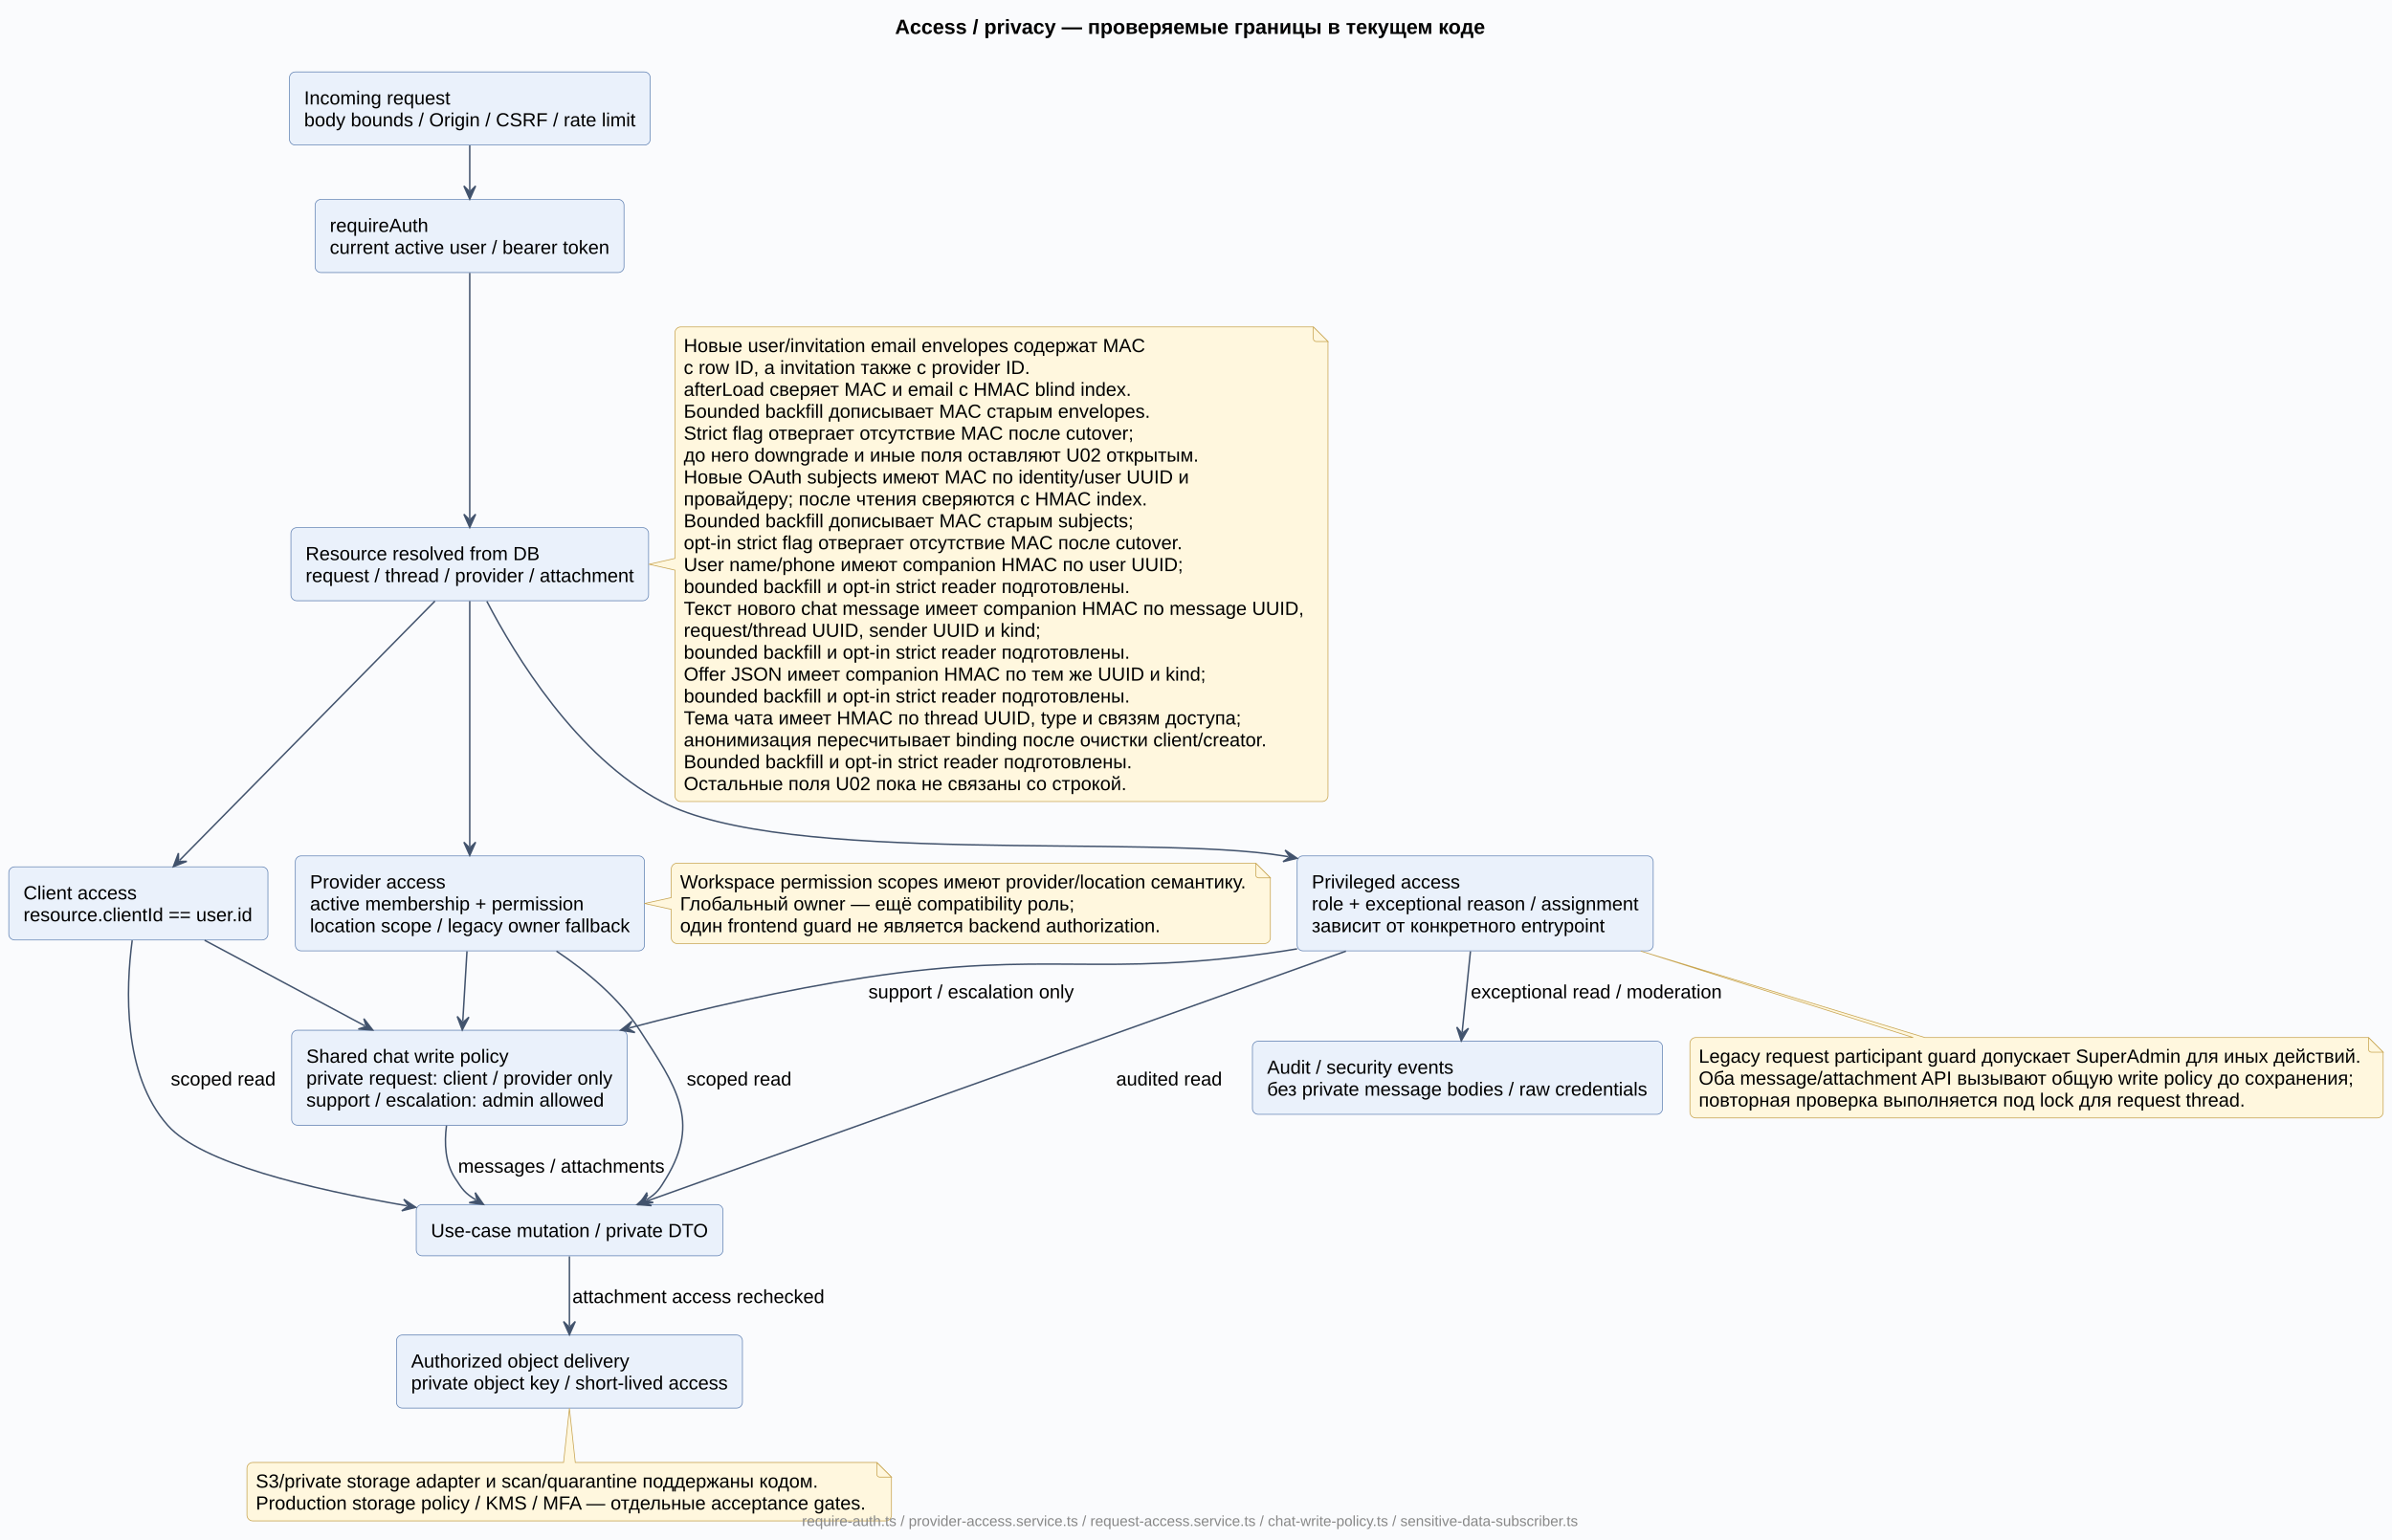
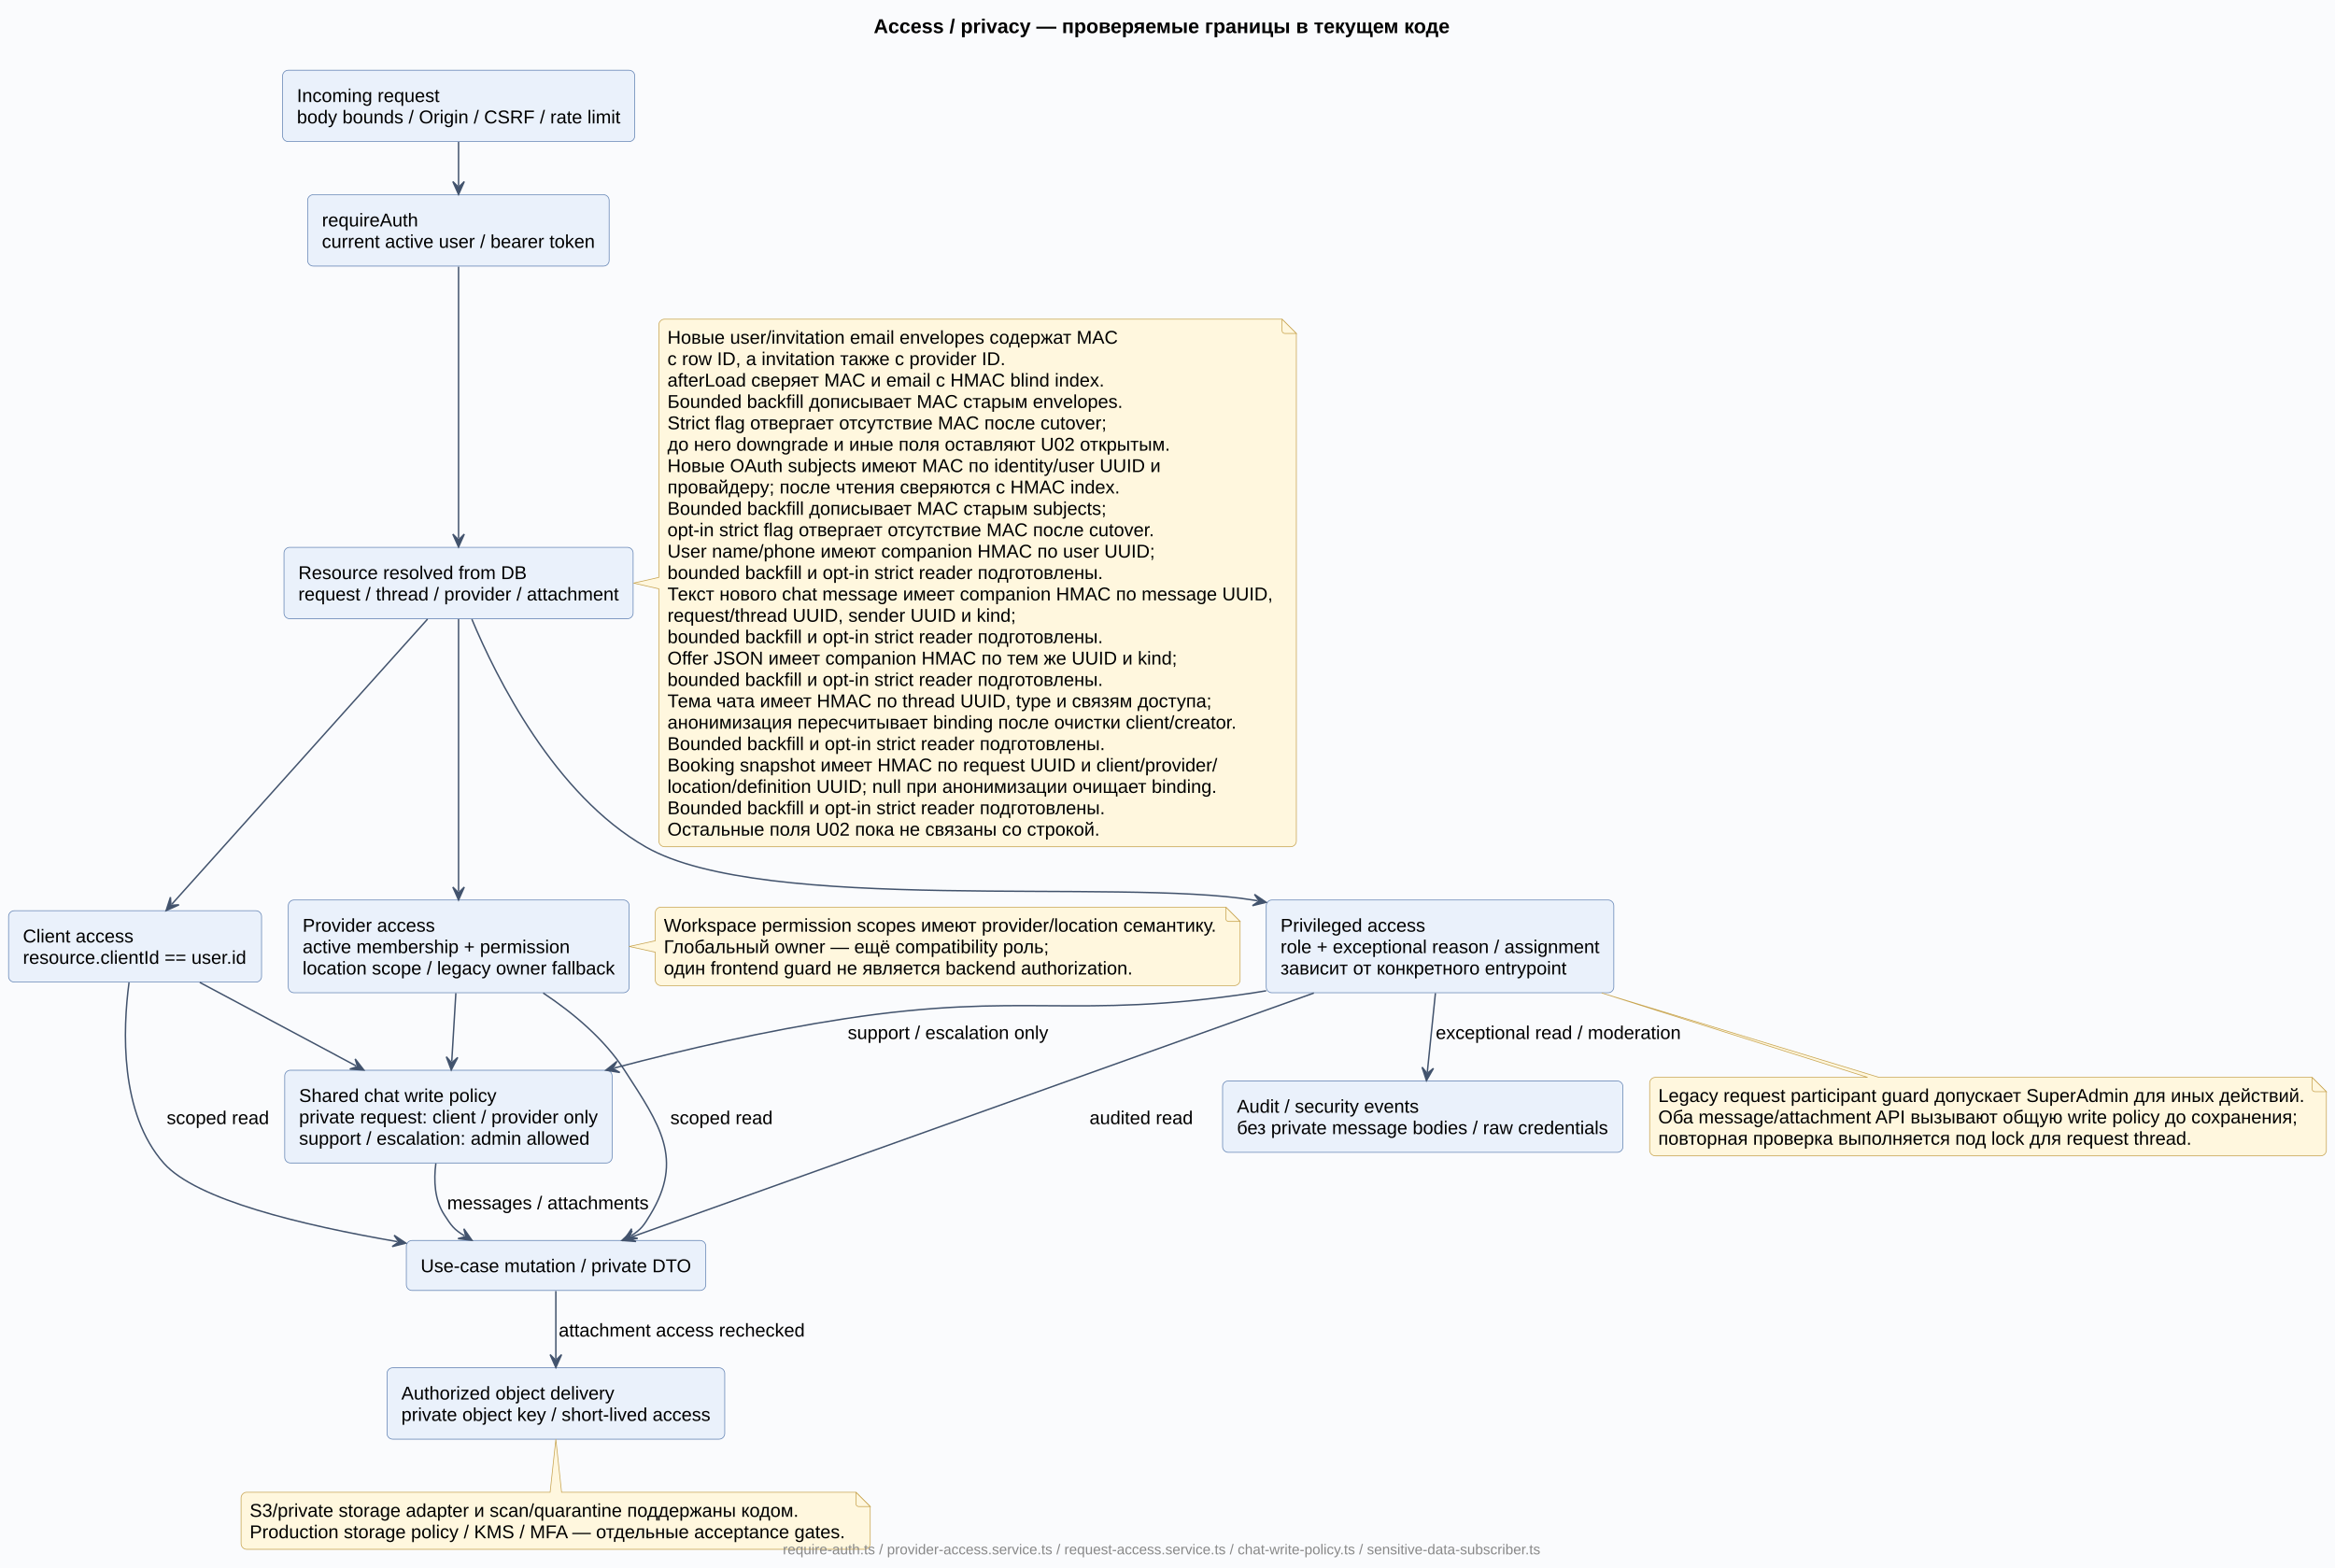
- <svg xmlns="http://www.w3.org/2000/svg" contentStyleType="text/css" data-diagram-type="DESCRIPTION" height="1051px" preserveAspectRatio="none" style="width:1632px;height:1051px;background:#FAFBFD;" version="1.1" viewBox="0 0 1632 1051" width="1632px" zoomAndPan="magnify">
+ <svg xmlns="http://www.w3.org/2000/svg" contentStyleType="text/css" data-diagram-type="DESCRIPTION" height="1096px" preserveAspectRatio="none" style="width:1632px;height:1096px;background:#FAFBFD;" version="1.1" viewBox="0 0 1632 1096" width="1632px" zoomAndPan="magnify">
  <defs />
  <g>
-     <rect fill="#FAFBFD" height="1051" style="stroke:none;stroke-width:1;" width="1632" x="0" y="0" />
+     <rect fill="#FAFBFD" height="1096" style="stroke:none;stroke-width:1;" width="1632" x="0" y="0" />
    <g class="title" data-source-line="2">
      <text fill="#000000" font-family="Arial" font-size="14" font-weight="bold" lengthAdjust="spacing" textLength="403.662" x="610.669" y="23.132">Access / privacy — проверяемые границы в текущем коде</text>
    </g>
    <g class="entity" data-qualified-name="Input" data-source-line="4" id="ent0002">
      <rect fill="#EAF1FB" height="49.898" rx="4" ry="4" style="stroke:#6585B5;stroke-width:0.5;" width="246.142" x="197.5" y="49.099" />
      <text fill="#000000" font-family="Arial" font-size="13" lengthAdjust="spacing" textLength="99.722" x="207.5" y="71.293">Incoming request</text>
      <text fill="#000000" font-family="Arial" font-size="13" lengthAdjust="spacing" textLength="226.142" x="207.5" y="86.241">body bounds / Origin / CSRF / rate limit</text>
    </g>
    <g class="entity" data-qualified-name="Auth" data-source-line="5" id="ent0003">
      <rect fill="#EAF1FB" height="49.898" rx="4" ry="4" style="stroke:#6585B5;stroke-width:0.5;" width="210.76" x="215" y="136.099" />
      <text fill="#000000" font-family="Arial" font-size="13" lengthAdjust="spacing" textLength="67.209" x="225" y="158.292">requireAuth</text>
      <text fill="#000000" font-family="Arial" font-size="13" lengthAdjust="spacing" textLength="190.76" x="225" y="173.241">current active user / bearer token</text>
    </g>
    <g class="entity" data-qualified-name="Resource" data-source-line="6" id="ent0004">
-       <rect fill="#EAF1FB" height="49.898" rx="4" ry="4" style="stroke:#6585B5;stroke-width:0.5;" width="244.009" x="198.5" y="360.099" />
-       <text fill="#000000" font-family="Arial" font-size="13" lengthAdjust="spacing" textLength="159.669" x="208.5" y="382.293">Resource resolved from DB</text>
-       <text fill="#000000" font-family="Arial" font-size="13" lengthAdjust="spacing" textLength="224.009" x="208.5" y="397.241">request / thread / provider / attachment</text>
+       <rect fill="#EAF1FB" height="49.898" rx="4" ry="4" style="stroke:#6585B5;stroke-width:0.5;" width="244.009" x="198.5" y="382.599" />
+       <text fill="#000000" font-family="Arial" font-size="13" lengthAdjust="spacing" textLength="159.669" x="208.5" y="404.793">Resource resolved from DB</text>
+       <text fill="#000000" font-family="Arial" font-size="13" lengthAdjust="spacing" textLength="224.009" x="208.5" y="419.741">request / thread / provider / attachment</text>
    </g>
    <g class="entity" data-qualified-name="Client" data-source-line="7" id="ent0005">
-       <rect fill="#EAF1FB" height="49.898" rx="4" ry="4" style="stroke:#6585B5;stroke-width:0.5;" width="176.806" x="6" y="591.599" />
-       <text fill="#000000" font-family="Arial" font-size="13" lengthAdjust="spacing" textLength="77.308" x="16" y="613.793">Client access</text>
-       <text fill="#000000" font-family="Arial" font-size="13" lengthAdjust="spacing" textLength="156.806" x="16" y="628.741">resource.clientId == user.id</text>
+       <rect fill="#EAF1FB" height="49.898" rx="4" ry="4" style="stroke:#6585B5;stroke-width:0.5;" width="176.806" x="6" y="636.599" />
+       <text fill="#000000" font-family="Arial" font-size="13" lengthAdjust="spacing" textLength="77.308" x="16" y="658.793">Client access</text>
+       <text fill="#000000" font-family="Arial" font-size="13" lengthAdjust="spacing" textLength="156.806" x="16" y="673.741">resource.clientId == user.id</text>
    </g>
    <g class="entity" data-qualified-name="Provider" data-source-line="8" id="ent0006">
-       <rect fill="#EAF1FB" height="64.846" rx="4" ry="4" style="stroke:#6585B5;stroke-width:0.5;" width="238.232" x="201.5" y="584.099" />
-       <text fill="#000000" font-family="Arial" font-size="13" lengthAdjust="spacing" textLength="92.479" x="211.5" y="606.293">Provider access</text>
-       <text fill="#000000" font-family="Arial" font-size="13" lengthAdjust="spacing" textLength="186.767" x="211.5" y="621.241">active membership + permission</text>
-       <text fill="#000000" font-family="Arial" font-size="13" lengthAdjust="spacing" textLength="218.232" x="211.5" y="636.19">location scope / legacy owner fallback</text>
+       <rect fill="#EAF1FB" height="64.846" rx="4" ry="4" style="stroke:#6585B5;stroke-width:0.5;" width="238.232" x="201.5" y="629.099" />
+       <text fill="#000000" font-family="Arial" font-size="13" lengthAdjust="spacing" textLength="92.479" x="211.5" y="651.293">Provider access</text>
+       <text fill="#000000" font-family="Arial" font-size="13" lengthAdjust="spacing" textLength="186.767" x="211.5" y="666.241">active membership + permission</text>
+       <text fill="#000000" font-family="Arial" font-size="13" lengthAdjust="spacing" textLength="218.232" x="211.5" y="681.19">location scope / legacy owner fallback</text>
    </g>
    <g class="entity" data-qualified-name="Admin" data-source-line="9" id="ent0007">
-       <rect fill="#EAF1FB" height="64.846" rx="4" ry="4" style="stroke:#6585B5;stroke-width:0.5;" width="242.936" x="885" y="584.099" />
-       <text fill="#000000" font-family="Arial" font-size="13" lengthAdjust="spacing" textLength="101.156" x="895" y="606.293">Privileged access</text>
-       <text fill="#000000" font-family="Arial" font-size="13" lengthAdjust="spacing" textLength="222.936" x="895" y="621.241">role + exceptional reason / assignment</text>
-       <text fill="#000000" font-family="Arial" font-size="13" lengthAdjust="spacing" textLength="200.764" x="895" y="636.19">зависит от конкретного entrypoint</text>
+       <rect fill="#EAF1FB" height="64.846" rx="4" ry="4" style="stroke:#6585B5;stroke-width:0.5;" width="242.936" x="885" y="629.099" />
+       <text fill="#000000" font-family="Arial" font-size="13" lengthAdjust="spacing" textLength="101.156" x="895" y="651.293">Privileged access</text>
+       <text fill="#000000" font-family="Arial" font-size="13" lengthAdjust="spacing" textLength="222.936" x="895" y="666.241">role + exceptional reason / assignment</text>
+       <text fill="#000000" font-family="Arial" font-size="13" lengthAdjust="spacing" textLength="200.764" x="895" y="681.19">зависит от конкретного entrypoint</text>
    </g>
    <g class="entity" data-qualified-name="ChatWrite" data-source-line="10" id="ent0008">
-       <rect fill="#EAF1FB" height="64.846" rx="4" ry="4" style="stroke:#6585B5;stroke-width:0.5;" width="228.825" x="199" y="703.099" />
-       <text fill="#000000" font-family="Arial" font-size="13" lengthAdjust="spacing" textLength="138.011" x="209" y="725.293">Shared chat write policy</text>
-       <text fill="#000000" font-family="Arial" font-size="13" lengthAdjust="spacing" textLength="208.825" x="209" y="740.241">private request: client / provider only</text>
-       <text fill="#000000" font-family="Arial" font-size="13" lengthAdjust="spacing" textLength="203.061" x="209" y="755.19">support / escalation: admin allowed</text>
+       <rect fill="#EAF1FB" height="64.846" rx="4" ry="4" style="stroke:#6585B5;stroke-width:0.5;" width="228.825" x="199" y="748.099" />
+       <text fill="#000000" font-family="Arial" font-size="13" lengthAdjust="spacing" textLength="138.011" x="209" y="770.293">Shared chat write policy</text>
+       <text fill="#000000" font-family="Arial" font-size="13" lengthAdjust="spacing" textLength="208.825" x="209" y="785.241">private request: client / provider only</text>
+       <text fill="#000000" font-family="Arial" font-size="13" lengthAdjust="spacing" textLength="203.061" x="209" y="800.19">support / escalation: admin allowed</text>
    </g>
    <g class="entity" data-qualified-name="Result" data-source-line="11" id="ent0009">
-       <rect fill="#EAF1FB" height="34.949" rx="4" ry="4" style="stroke:#6585B5;stroke-width:0.5;" width="209.287" x="284" y="822.099" />
-       <text fill="#000000" font-family="Arial" font-size="13" lengthAdjust="spacing" textLength="189.287" x="294" y="844.293">Use-case mutation / private DTO</text>
+       <rect fill="#EAF1FB" height="34.949" rx="4" ry="4" style="stroke:#6585B5;stroke-width:0.5;" width="209.287" x="284" y="867.099" />
+       <text fill="#000000" font-family="Arial" font-size="13" lengthAdjust="spacing" textLength="189.287" x="294" y="889.293">Use-case mutation / private DTO</text>
    </g>
    <g class="entity" data-qualified-name="Object" data-source-line="12" id="ent0010">
-       <rect fill="#EAF1FB" height="49.898" rx="4" ry="4" style="stroke:#6585B5;stroke-width:0.5;" width="236.036" x="270.5" y="911.099" />
-       <text fill="#000000" font-family="Arial" font-size="13" lengthAdjust="spacing" textLength="148.859" x="280.5" y="933.293">Authorized object delivery</text>
-       <text fill="#000000" font-family="Arial" font-size="13" lengthAdjust="spacing" textLength="216.036" x="280.5" y="948.241">private object key / short-lived access</text>
+       <rect fill="#EAF1FB" height="49.898" rx="4" ry="4" style="stroke:#6585B5;stroke-width:0.5;" width="236.036" x="270.5" y="956.099" />
+       <text fill="#000000" font-family="Arial" font-size="13" lengthAdjust="spacing" textLength="148.859" x="280.5" y="978.293">Authorized object delivery</text>
+       <text fill="#000000" font-family="Arial" font-size="13" lengthAdjust="spacing" textLength="216.036" x="280.5" y="993.241">private object key / short-lived access</text>
    </g>
    <g class="entity" data-qualified-name="Audit" data-source-line="13" id="ent0011">
-       <rect fill="#EAF1FB" height="49.898" rx="4" ry="4" style="stroke:#6585B5;stroke-width:0.5;" width="279.81" x="854.5" y="710.599" />
-       <text fill="#000000" font-family="Arial" font-size="13" lengthAdjust="spacing" textLength="127.169" x="864.5" y="732.793">Audit / security events</text>
-       <text fill="#000000" font-family="Arial" font-size="13" lengthAdjust="spacing" textLength="259.81" x="864.5" y="747.741">без private message bodies / raw credentials</text>
+       <rect fill="#EAF1FB" height="49.898" rx="4" ry="4" style="stroke:#6585B5;stroke-width:0.5;" width="279.81" x="854.5" y="755.599" />
+       <text fill="#000000" font-family="Arial" font-size="13" lengthAdjust="spacing" textLength="127.169" x="864.5" y="777.793">Audit / security events</text>
+       <text fill="#000000" font-family="Arial" font-size="13" lengthAdjust="spacing" textLength="259.81" x="864.5" y="792.741">без private message bodies / raw credentials</text>
    </g>
    <g class="entity" data-qualified-name="GMN26" data-source-line="29" id="ent0027">
-       <path d="M458,593.099 L458,612.599 L439.732,616.599 L458,620.599 L458,639.945 A4,4 0 0 0 462,643.945 L862.734,643.945 A4,4 0 0 0 866.734,639.945 L866.734,599.099 L856.734,589.099 L462,589.099 A4,4 0 0 0 458,593.099" fill="#FFF7DE" style="stroke:#C8A552;stroke-width:0.5;" />
-       <path d="M856.734,589.099 L856.734,597.099 A2,2 0 0 0 858.734,599.099 L866.734,599.099 L856.734,589.099" fill="#FFF7DE" style="stroke:#C8A552;stroke-width:0.5;" />
-       <text fill="#000000" font-family="Arial" font-size="13" lengthAdjust="spacing" textLength="387.734" x="464" y="606.293">Workspace permission scopes имеют provider/location семантику.</text>
-       <text fill="#000000" font-family="Arial" font-size="13" lengthAdjust="spacing" textLength="270.252" x="464" y="621.241">Глобальный owner — ещё compatibility роль;</text>
-       <text fill="#000000" font-family="Arial" font-size="13" lengthAdjust="spacing" textLength="328.783" x="464" y="636.19">один frontend guard не является backend authorization.</text>
+       <path d="M458,638.099 L458,657.599 L439.732,661.599 L458,665.599 L458,684.945 A4,4 0 0 0 462,688.945 L862.734,688.945 A4,4 0 0 0 866.734,684.945 L866.734,644.099 L856.734,634.099 L462,634.099 A4,4 0 0 0 458,638.099" fill="#FFF7DE" style="stroke:#C8A552;stroke-width:0.5;" />
+       <path d="M856.734,634.099 L856.734,642.099 A2,2 0 0 0 858.734,644.099 L866.734,644.099 L856.734,634.099" fill="#FFF7DE" style="stroke:#C8A552;stroke-width:0.5;" />
+       <text fill="#000000" font-family="Arial" font-size="13" lengthAdjust="spacing" textLength="387.734" x="464" y="651.293">Workspace permission scopes имеют provider/location семантику.</text>
+       <text fill="#000000" font-family="Arial" font-size="13" lengthAdjust="spacing" textLength="270.252" x="464" y="666.241">Глобальный owner — ещё compatibility роль;</text>
+       <text fill="#000000" font-family="Arial" font-size="13" lengthAdjust="spacing" textLength="328.783" x="464" y="681.19">один frontend guard не является backend authorization.</text>
    </g>
    <g class="entity" data-qualified-name="GMN29" data-source-line="34" id="ent0030">
-       <path d="M460.5,227.099 L460.5,381.099 L442.8,385.099 L460.5,389.099 L460.5,543.022 A4,4 0 0 0 464.5,547.022 L902.05,547.022 A4,4 0 0 0 906.05,543.022 L906.05,233.099 L896.05,223.099 L464.5,223.099 A4,4 0 0 0 460.5,227.099" fill="#FFF7DE" style="stroke:#C8A552;stroke-width:0.5;" />
+       <path d="M460.5,227.099 L460.5,403.599 L442.8,407.599 L460.5,411.599 L460.5,587.868 A4,4 0 0 0 464.5,591.868 L902.05,591.868 A4,4 0 0 0 906.05,587.868 L906.05,233.099 L896.05,223.099 L464.5,223.099 A4,4 0 0 0 460.5,227.099" fill="#FFF7DE" style="stroke:#C8A552;stroke-width:0.5;" />
      <path d="M896.05,223.099 L896.05,231.099 A2,2 0 0 0 898.05,233.099 L906.05,233.099 L896.05,223.099" fill="#FFF7DE" style="stroke:#C8A552;stroke-width:0.5;" />
      <text fill="#000000" font-family="Arial" font-size="13" lengthAdjust="spacing" textLength="315.244" x="466.5" y="240.292">Новые user/invitation email envelopes содержат MAC</text>
      <text fill="#000000" font-family="Arial" font-size="13" lengthAdjust="spacing" textLength="236.368" x="466.5" y="255.241">с row ID, а invitation также с provider ID.</text>
      <text fill="#000000" font-family="Arial" font-size="13" lengthAdjust="spacing" textLength="306.065" x="466.5" y="270.19">afterLoad сверяет MAC и email с HMAC blind index.</text>
      <text fill="#000000" font-family="Arial" font-size="13" lengthAdjust="spacing" textLength="318.951" x="466.5" y="285.139">Бounded backfill дописывает MAC старым envelopes.</text>
      <text fill="#000000" font-family="Arial" font-size="13" lengthAdjust="spacing" textLength="308.655" x="466.5" y="300.087">Strict flag отвергает отсутствие MAC после cutover;</text>
      <text fill="#000000" font-family="Arial" font-size="13" lengthAdjust="spacing" textLength="352.879" x="466.5" y="315.036">до него downgrade и иные поля оставляют U02 открытым.</text>
      <text fill="#000000" font-family="Arial" font-size="13" lengthAdjust="spacing" textLength="344.957" x="466.5" y="329.985">Новые OAuth subjects имеют MAC по identity/user UUID и</text>
      <text fill="#000000" font-family="Arial" font-size="13" lengthAdjust="spacing" textLength="317.364" x="466.5" y="344.934">провайдеру; после чтения сверяются с HMAC index.</text>
      <text fill="#000000" font-family="Arial" font-size="13" lengthAdjust="spacing" textLength="307.512" x="466.5" y="359.882">Bounded backfill дописывает MAC старым subjects;</text>
      <text fill="#000000" font-family="Arial" font-size="13" lengthAdjust="spacing" textLength="342.615" x="466.5" y="374.831">opt-in strict flag отвергает отсутствие MAC после cutover.</text>
      <text fill="#000000" font-family="Arial" font-size="13" lengthAdjust="spacing" textLength="340.964" x="466.5" y="389.78">User name/phone имеют companion HMAC по user UUID;</text>
      <text fill="#000000" font-family="Arial" font-size="13" lengthAdjust="spacing" textLength="305.684" x="466.5" y="404.728">bounded backfill и opt-in strict reader подготовлены.</text>
      <text fill="#000000" font-family="Arial" font-size="13" lengthAdjust="spacing" textLength="424.55" x="466.5" y="419.677">Текст нового chat message имеет companion HMAC по message UUID,</text>
      <text fill="#000000" font-family="Arial" font-size="13" lengthAdjust="spacing" textLength="243.528" x="466.5" y="434.626">request/thread UUID, sender UUID и kind;</text>
      <text fill="#000000" font-family="Arial" font-size="13" lengthAdjust="spacing" textLength="305.684" x="466.5" y="449.575">bounded backfill и opt-in strict reader подготовлены.</text>
      <text fill="#000000" font-family="Arial" font-size="13" lengthAdjust="spacing" textLength="356.986" x="466.5" y="464.523">Offer JSON имеет companion HMAC по тем же UUID и kind;</text>
      <text fill="#000000" font-family="Arial" font-size="13" lengthAdjust="spacing" textLength="305.684" x="466.5" y="479.472">bounded backfill и opt-in strict reader подготовлены.</text>
      <text fill="#000000" font-family="Arial" font-size="13" lengthAdjust="spacing" textLength="381.919" x="466.5" y="494.421">Тема чата имеет HMAC по thread UUID, type и связям доступа;</text>
      <text fill="#000000" font-family="Arial" font-size="13" lengthAdjust="spacing" textLength="399.369" x="466.5" y="509.37">анонимизация пересчитывает binding после очистки client/creator.</text>
      <text fill="#000000" font-family="Arial" font-size="13" lengthAdjust="spacing" textLength="307.125" x="466.5" y="524.318">Bounded backfill и opt-in strict reader подготовлены.</text>
-       <text fill="#000000" font-family="Arial" font-size="13" lengthAdjust="spacing" textLength="302.123" x="466.5" y="539.267">Остальные поля U02 пока не связаны со строкой.</text>
+       <text fill="#000000" font-family="Arial" font-size="13" lengthAdjust="spacing" textLength="384.731" x="466.5" y="539.267">Booking snapshot имеет HMAC по request UUID и client/provider/</text>
+       <text fill="#000000" font-family="Arial" font-size="13" lengthAdjust="spacing" textLength="384.636" x="466.5" y="554.216">location/definition UUID; null при анонимизации очищает binding.</text>
+       <text fill="#000000" font-family="Arial" font-size="13" lengthAdjust="spacing" textLength="307.125" x="466.5" y="569.165">Bounded backfill и opt-in strict reader подготовлены.</text>
+       <text fill="#000000" font-family="Arial" font-size="13" lengthAdjust="spacing" textLength="302.123" x="466.5" y="584.113">Остальные поля U02 пока не связаны со строкой.</text>
    </g>
-     <g class="entity" data-qualified-name="GMN32" data-source-line="57" id="ent0033">
-       <path d="M1153,712.099 L1153,758.945 A4,4 0 0 0 1157,762.945 L1621.966,762.945 A4,4 0 0 0 1625.966,758.945 L1625.966,718.099 L1615.966,708.099 L1313.318,708.099 L1119.457,649.107 L1305.318,708.099 L1157,708.099 A4,4 0 0 0 1153,712.099" fill="#FFF7DE" style="stroke:#C8A552;stroke-width:0.5;" />
-       <path d="M1615.966,708.099 L1615.966,716.099 A2,2 0 0 0 1617.966,718.099 L1625.966,718.099 L1615.966,708.099" fill="#FFF7DE" style="stroke:#C8A552;stroke-width:0.5;" />
-       <text fill="#000000" font-family="Arial" font-size="13" lengthAdjust="spacing" textLength="451.966" x="1159" y="725.293">Legacy request participant guard допускает SuperAdmin для иных действий.</text>
-       <text fill="#000000" font-family="Arial" font-size="13" lengthAdjust="spacing" textLength="448.018" x="1159" y="740.241">Оба message/attachment API вызывают общую write policy до сохранения;</text>
-       <text fill="#000000" font-family="Arial" font-size="13" lengthAdjust="spacing" textLength="374.169" x="1159" y="755.19">повторная проверка выполняется под lock для request thread.</text>
+     <g class="entity" data-qualified-name="GMN32" data-source-line="60" id="ent0033">
+       <path d="M1153,757.099 L1153,803.945 A4,4 0 0 0 1157,807.945 L1621.966,807.945 A4,4 0 0 0 1625.966,803.945 L1625.966,763.099 L1615.966,753.099 L1313.318,753.099 L1119.457,694.107 L1305.318,753.099 L1157,753.099 A4,4 0 0 0 1153,757.099" fill="#FFF7DE" style="stroke:#C8A552;stroke-width:0.5;" />
+       <path d="M1615.966,753.099 L1615.966,761.099 A2,2 0 0 0 1617.966,763.099 L1625.966,763.099 L1615.966,753.099" fill="#FFF7DE" style="stroke:#C8A552;stroke-width:0.5;" />
+       <text fill="#000000" font-family="Arial" font-size="13" lengthAdjust="spacing" textLength="451.966" x="1159" y="770.293">Legacy request participant guard допускает SuperAdmin для иных действий.</text>
+       <text fill="#000000" font-family="Arial" font-size="13" lengthAdjust="spacing" textLength="448.018" x="1159" y="785.241">Оба message/attachment API вызывают общую write policy до сохранения;</text>
+       <text fill="#000000" font-family="Arial" font-size="13" lengthAdjust="spacing" textLength="374.169" x="1159" y="800.19">повторная проверка выполняется под lock для request thread.</text>
    </g>
-     <g class="entity" data-qualified-name="GMN35" data-source-line="62" id="ent0036">
-       <path d="M168.5,1002.099 L168.5,1033.996 A4,4 0 0 0 172.5,1037.996 L604.217,1037.996 A4,4 0 0 0 608.217,1033.996 L608.217,1008.099 L598.217,998.099 L392.5,998.099 L388.5,961.101 L384.5,998.099 L172.5,998.099 A4,4 0 0 0 168.5,1002.099" fill="#FFF7DE" style="stroke:#C8A552;stroke-width:0.5;" />
-       <path d="M598.217,998.099 L598.217,1006.099 A2,2 0 0 0 600.217,1008.099 L608.217,1008.099 L598.217,998.099" fill="#FFF7DE" style="stroke:#C8A552;stroke-width:0.5;" />
-       <text fill="#000000" font-family="Arial" font-size="13" lengthAdjust="spacing" textLength="384.059" x="174.5" y="1015.293">S3/private storage adapter и scan/quarantine поддержаны кодом.</text>
-       <text fill="#000000" font-family="Arial" font-size="13" lengthAdjust="spacing" textLength="418.717" x="174.5" y="1030.241">Production storage policy / KMS / MFA — отдельные acceptance gates.</text>
+     <g class="entity" data-qualified-name="GMN35" data-source-line="65" id="ent0036">
+       <path d="M168.5,1047.099 L168.5,1078.996 A4,4 0 0 0 172.5,1082.996 L604.217,1082.996 A4,4 0 0 0 608.217,1078.996 L608.217,1053.099 L598.217,1043.099 L392.5,1043.099 L388.5,1006.101 L384.5,1043.099 L172.5,1043.099 A4,4 0 0 0 168.5,1047.099" fill="#FFF7DE" style="stroke:#C8A552;stroke-width:0.5;" />
+       <path d="M598.217,1043.099 L598.217,1051.099 A2,2 0 0 0 600.217,1053.099 L608.217,1053.099 L598.217,1043.099" fill="#FFF7DE" style="stroke:#C8A552;stroke-width:0.5;" />
+       <text fill="#000000" font-family="Arial" font-size="13" lengthAdjust="spacing" textLength="384.059" x="174.5" y="1060.293">S3/private storage adapter и scan/quarantine поддержаны кодом.</text>
+       <text fill="#000000" font-family="Arial" font-size="13" lengthAdjust="spacing" textLength="418.717" x="174.5" y="1075.241">Production storage policy / KMS / MFA — отдельные acceptance gates.</text>
    </g>
    <g class="link" data-entity-1="ent0002" data-entity-2="ent0003" data-link-type="dependency" id="lnk12">
      <polygon fill="#42536D" points="320.5,135.908,324.5,126.908,320.5,130.908,316.5,126.908,320.5,135.908" style="stroke:#42536D;stroke-width:1;" />
      <path d="M320.5,99.229 C320.5,110.714 320.5,118.415 320.5,129.908" fill="none" style="stroke:#42536D;stroke-width:1;" />
    </g>
    <g class="link" data-entity-1="ent0003" data-entity-2="ent0004" data-link-type="dependency" id="lnk13">
-       <polygon fill="#42536D" points="320.5,359.948,324.5,350.948,320.5,354.948,316.5,350.948,320.5,359.948" style="stroke:#42536D;stroke-width:1;" />
-       <path d="M320.5,186.279 C320.5,228.983 320.5,311.265 320.5,353.948" fill="none" style="stroke:#42536D;stroke-width:1;" />
+       <polygon fill="#42536D" points="320.5,382.36,324.5,373.36,320.5,377.36,316.5,373.36,320.5,382.36" style="stroke:#42536D;stroke-width:1;" />
+       <path d="M320.5,186.436 C320.5,233.302 320.5,329.572 320.5,376.36" fill="none" style="stroke:#42536D;stroke-width:1;" />
    </g>
    <g class="link" data-entity-1="ent0004" data-entity-2="ent0005" data-link-type="dependency" id="lnk14">
-       <polygon fill="#42536D" points="118.28,591.451,127.445,587.845,121.788,587.888,121.744,582.231,118.28,591.451" style="stroke:#42536D;stroke-width:1;" />
-       <path d="M296.741,410.225 C253.336,454.303 165.91,543.083 122.49,587.176" fill="none" style="stroke:#42536D;stroke-width:1;" />
+       <polygon fill="#42536D" points="116.104,636.509,125.091,632.479,119.442,632.787,119.135,627.138,116.104,636.509" style="stroke:#42536D;stroke-width:1;" />
+       <path d="M298.83,432.762 C255.632,480.929 163.254,583.935 120.11,632.042" fill="none" style="stroke:#42536D;stroke-width:1;" />
    </g>
    <g class="link" data-entity-1="ent0004" data-entity-2="ent0006" data-link-type="dependency" id="lnk15">
-       <polygon fill="#42536D" points="320.5,583.772,324.5,574.772,320.5,578.772,316.5,574.772,320.5,583.772" style="stroke:#42536D;stroke-width:1;" />
-       <path d="M320.5,410.225 C320.5,451.886 320.5,531.301 320.5,577.772" fill="none" style="stroke:#42536D;stroke-width:1;" />
+       <polygon fill="#42536D" points="320.5,629.089,324.5,620.089,320.5,624.089,316.5,620.089,320.5,629.089" style="stroke:#42536D;stroke-width:1;" />
+       <path d="M320.5,432.762 C320.5,478.588 320.5,572.097 320.5,623.089" fill="none" style="stroke:#42536D;stroke-width:1;" />
    </g>
    <g class="link" data-entity-1="ent0004" data-entity-2="ent0007" data-link-type="dependency" id="lnk16">
-       <polygon fill="#42536D" points="884.944,585.719,876.794,580.19,880.023,584.835,875.379,588.064,884.944,585.719" style="stroke:#42536D;stroke-width:1;" />
-       <path d="M332.168,410.373 C351.33,447.214 393.235,516.214 451.5,547.099 C535.066,591.394 782.151,568.889 875.5,584.099 C878.617,584.606 875.864,584.087 879.039,584.658" fill="none" style="stroke:#42536D;stroke-width:1;" />
+       <polygon fill="#42536D" points="884.944,630.719,876.794,625.19,880.023,629.835,875.379,633.064,884.944,630.719" style="stroke:#42536D;stroke-width:1;" />
+       <path d="M329.793,432.837 C346.904,473.747 387.599,555.603 451.5,592.099 C533.629,639.005 782.151,613.889 875.5,629.099 C878.617,629.606 875.864,629.087 879.039,629.658" fill="none" style="stroke:#42536D;stroke-width:1;" />
    </g>
    <g class="link" data-entity-1="ent0005" data-entity-2="ent0009" data-link-type="dependency" id="lnk17">
-       <polygon fill="#42536D" points="283.674,823.948,275.487,818.473,278.747,823.096,274.124,826.357,283.674,823.948" style="stroke:#42536D;stroke-width:1;" />
-       <path d="M90.194,641.778 C85.833,674.611 83.543,733.195 114.5,768.099 C137.192,793.684 210.356,811.273 277.762,822.926" fill="none" style="stroke:#42536D;stroke-width:1;" />
-       <text fill="#000000" font-family="Arial" font-size="13" lengthAdjust="spacing" textLength="71.551" x="116.5" y="740.793">scoped read</text>
+       <polygon fill="#42536D" points="283.674,868.948,275.487,863.473,278.747,868.096,274.124,871.357,283.674,868.948" style="stroke:#42536D;stroke-width:1;" />
+       <path d="M90.194,686.778 C85.833,719.611 83.543,778.195 114.5,813.099 C137.192,838.684 210.356,856.273 277.762,867.926" fill="none" style="stroke:#42536D;stroke-width:1;" />
+       <text fill="#000000" font-family="Arial" font-size="13" lengthAdjust="spacing" textLength="71.551" x="116.5" y="785.793">scoped read</text>
    </g>
    <g class="link" data-entity-1="ent0006" data-entity-2="ent0009" data-link-type="dependency" id="lnk18">
-       <polygon fill="#42536D" points="435.966,822.067,445.711,820.644,440.193,819.398,441.44,813.88,435.966,822.067" style="stroke:#42536D;stroke-width:1;" />
-       <path d="M379.666,649.132 C400.563,663.052 422.359,681.258 436.5,703.099 C461.281,741.373 478.121,765.098 454.5,804.099 C450.012,811.508 448.426,814.199 441.039,818.864" fill="none" style="stroke:#42536D;stroke-width:1;" />
-       <text fill="#000000" font-family="Arial" font-size="13" lengthAdjust="spacing" textLength="71.551" x="468.5" y="740.793">scoped read</text>
+       <polygon fill="#42536D" points="435.966,867.067,445.711,865.644,440.193,864.398,441.44,858.88,435.966,867.067" style="stroke:#42536D;stroke-width:1;" />
+       <path d="M379.666,694.132 C400.563,708.052 422.359,726.258 436.5,748.099 C461.281,786.373 478.121,810.098 454.5,849.099 C450.012,856.508 448.426,859.199 441.039,863.864" fill="none" style="stroke:#42536D;stroke-width:1;" />
+       <text fill="#000000" font-family="Arial" font-size="13" lengthAdjust="spacing" textLength="71.551" x="468.5" y="785.793">scoped read</text>
    </g>
    <g class="link" data-entity-1="ent0007" data-entity-2="ent0009" data-link-type="dependency" id="lnk19">
-       <polygon fill="#42536D" points="434.696,822.079,444.517,822.815,439.404,820.395,441.824,815.282,434.696,822.079" style="stroke:#42536D;stroke-width:1;" />
-       <path d="M918.284,649.145 C785.052,696.79 542.838,783.407 440.346,820.058" fill="none" style="stroke:#42536D;stroke-width:1;" />
-       <text fill="#000000" font-family="Arial" font-size="13" lengthAdjust="spacing" textLength="72.281" x="761.5" y="740.793">audited read</text>
+       <polygon fill="#42536D" points="434.696,867.079,444.517,867.815,439.404,865.395,441.824,860.282,434.696,867.079" style="stroke:#42536D;stroke-width:1;" />
+       <path d="M918.284,694.145 C785.052,741.79 542.838,828.407 440.346,865.058" fill="none" style="stroke:#42536D;stroke-width:1;" />
+       <text fill="#000000" font-family="Arial" font-size="13" lengthAdjust="spacing" textLength="72.281" x="761.5" y="785.793">audited read</text>
    </g>
    <g class="link" data-entity-1="ent0005" data-entity-2="ent0008" data-link-type="dependency" id="lnk20">
-       <polygon fill="#42536D" points="254.306,702.974,248.253,695.205,249.896,700.618,244.483,702.261,254.306,702.974" style="stroke:#42536D;stroke-width:1;" />
-       <path d="M139.611,641.699 C172.793,659.426 212.917,680.862 249.014,700.147" fill="none" style="stroke:#42536D;stroke-width:1;" />
+       <polygon fill="#42536D" points="254.306,747.974,248.253,740.205,249.896,745.618,244.483,747.261,254.306,747.974" style="stroke:#42536D;stroke-width:1;" />
+       <path d="M139.611,686.699 C172.793,704.426 212.917,725.862 249.014,745.147" fill="none" style="stroke:#42536D;stroke-width:1;" />
    </g>
    <g class="link" data-entity-1="ent0006" data-entity-2="ent0008" data-link-type="dependency" id="lnk21">
-       <polygon fill="#42536D" points="315.396,702.911,319.926,694.166,315.694,697.92,311.94,693.689,315.396,702.911" style="stroke:#42536D;stroke-width:1;" />
-       <path d="M318.606,649.26 C317.61,665.909 316.75,680.27 315.754,696.922" fill="none" style="stroke:#42536D;stroke-width:1;" />
+       <polygon fill="#42536D" points="315.396,747.911,319.926,739.166,315.694,742.92,311.94,738.689,315.396,747.911" style="stroke:#42536D;stroke-width:1;" />
+       <path d="M318.606,694.26 C317.61,710.909 316.75,725.27 315.754,741.922" fill="none" style="stroke:#42536D;stroke-width:1;" />
    </g>
    <g class="link" data-entity-1="ent0007" data-entity-2="ent0008" data-link-type="dependency" id="lnk22">
-       <polygon fill="#42536D" points="423.474,703.084,433.194,704.669,428.31,701.815,431.164,696.931,423.474,703.084" style="stroke:#42536D;stroke-width:1;" />
-       <path d="M884.96,647.579 C881.78,648.12 878.623,648.628 875.5,649.099 C749.997,668.006 715.974,648 590.5,667.099 C534.838,675.571 479.755,688.318 429.277,701.561" fill="none" style="stroke:#42536D;stroke-width:1;" />
-       <text fill="#000000" font-family="Arial" font-size="13" lengthAdjust="spacing" textLength="140.194" x="592.5" y="681.293">support / escalation only</text>
+       <polygon fill="#42536D" points="423.474,748.084,433.194,749.669,428.31,746.815,431.164,741.931,423.474,748.084" style="stroke:#42536D;stroke-width:1;" />
+       <path d="M884.96,692.579 C881.78,693.12 878.623,693.628 875.5,694.099 C749.997,713.006 715.974,693 590.5,712.099 C534.838,720.571 479.755,733.318 429.277,746.561" fill="none" style="stroke:#42536D;stroke-width:1;" />
+       <text fill="#000000" font-family="Arial" font-size="13" lengthAdjust="spacing" textLength="140.194" x="592.5" y="726.293">support / escalation only</text>
    </g>
    <g class="link" data-entity-1="ent0008" data-entity-2="ent0009" data-link-type="dependency" id="lnk23">
-       <polygon fill="#42536D" points="329.871,821.988,324.209,813.93,325.582,819.417,320.095,820.791,329.871,821.988" style="stroke:#42536D;stroke-width:1;" />
-       <path d="M304.629,768.232 C303.063,780.315 303.715,793.679 310.5,804.099 C315.348,811.544 317.062,814.309 324.725,818.903" fill="none" style="stroke:#42536D;stroke-width:1;" />
-       <text fill="#000000" font-family="Arial" font-size="13" lengthAdjust="spacing" textLength="140.899" x="312.5" y="800.293">messages / attachments</text>
+       <polygon fill="#42536D" points="329.871,866.988,324.209,858.93,325.582,864.417,320.095,865.791,329.871,866.988" style="stroke:#42536D;stroke-width:1;" />
+       <path d="M304.629,813.232 C303.063,825.315 303.715,838.679 310.5,849.099 C315.348,856.544 317.062,859.309 324.725,863.903" fill="none" style="stroke:#42536D;stroke-width:1;" />
+       <text fill="#000000" font-family="Arial" font-size="13" lengthAdjust="spacing" textLength="140.899" x="312.5" y="845.293">messages / attachments</text>
    </g>
    <g class="link" data-entity-1="ent0009" data-entity-2="ent0010" data-link-type="dependency" id="lnk24">
-       <polygon fill="#42536D" points="388.5,910.893,392.5,901.893,388.5,905.893,384.5,901.893,388.5,910.893" style="stroke:#42536D;stroke-width:1;" />
-       <path d="M388.5,857.493 C388.5,872.358 388.5,888.174 388.5,904.893" fill="none" style="stroke:#42536D;stroke-width:1;" />
-       <text fill="#000000" font-family="Arial" font-size="13" lengthAdjust="spacing" textLength="171.977" x="390.5" y="889.293">attachment access rechecked</text>
+       <polygon fill="#42536D" points="388.5,955.893,392.5,946.893,388.5,950.893,384.5,946.893,388.5,955.893" style="stroke:#42536D;stroke-width:1;" />
+       <path d="M388.5,902.493 C388.5,917.358 388.5,933.174 388.5,949.893" fill="none" style="stroke:#42536D;stroke-width:1;" />
+       <text fill="#000000" font-family="Arial" font-size="13" lengthAdjust="spacing" textLength="171.977" x="390.5" y="934.293">attachment access rechecked</text>
    </g>
    <g class="link" data-entity-1="ent0007" data-entity-2="ent0011" data-link-type="dependency" id="lnk25">
-       <polygon fill="#42536D" points="996.989,710.336,1001.886,701.791,997.499,705.362,993.928,700.975,996.989,710.336" style="stroke:#42536D;stroke-width:1;" />
-       <path d="M1003.253,649.26 C1001.281,668.481 999.416,686.666 997.601,704.367" fill="none" style="stroke:#42536D;stroke-width:1;" />
-       <text fill="#000000" font-family="Arial" font-size="13" lengthAdjust="spacing" textLength="171.273" x="1003.5" y="681.293">exceptional read / moderation</text>
+       <polygon fill="#42536D" points="996.989,755.336,1001.886,746.791,997.499,750.362,993.928,745.975,996.989,755.336" style="stroke:#42536D;stroke-width:1;" />
+       <path d="M1003.253,694.26 C1001.281,713.481 999.416,731.666 997.601,749.367" fill="none" style="stroke:#42536D;stroke-width:1;" />
+       <text fill="#000000" font-family="Arial" font-size="13" lengthAdjust="spacing" textLength="171.273" x="1003.5" y="726.293">exceptional read / moderation</text>
    </g>
-     <g class="footer" data-source-line="65">
-       <text fill="#888888" font-family="Arial" font-size="10" lengthAdjust="spacing" textLength="530.737" x="547.131" y="1041.478">require-auth.ts / provider-access.service.ts / request-access.service.ts / chat-write-policy.ts / sensitive-data-subscriber.ts</text>
+     <g class="footer" data-source-line="68">
+       <text fill="#888888" font-family="Arial" font-size="10" lengthAdjust="spacing" textLength="530.737" x="547.131" y="1086.478">require-auth.ts / provider-access.service.ts / request-access.service.ts / chat-write-policy.ts / sensitive-data-subscriber.ts</text>
    </g>
  </g>
</svg>
